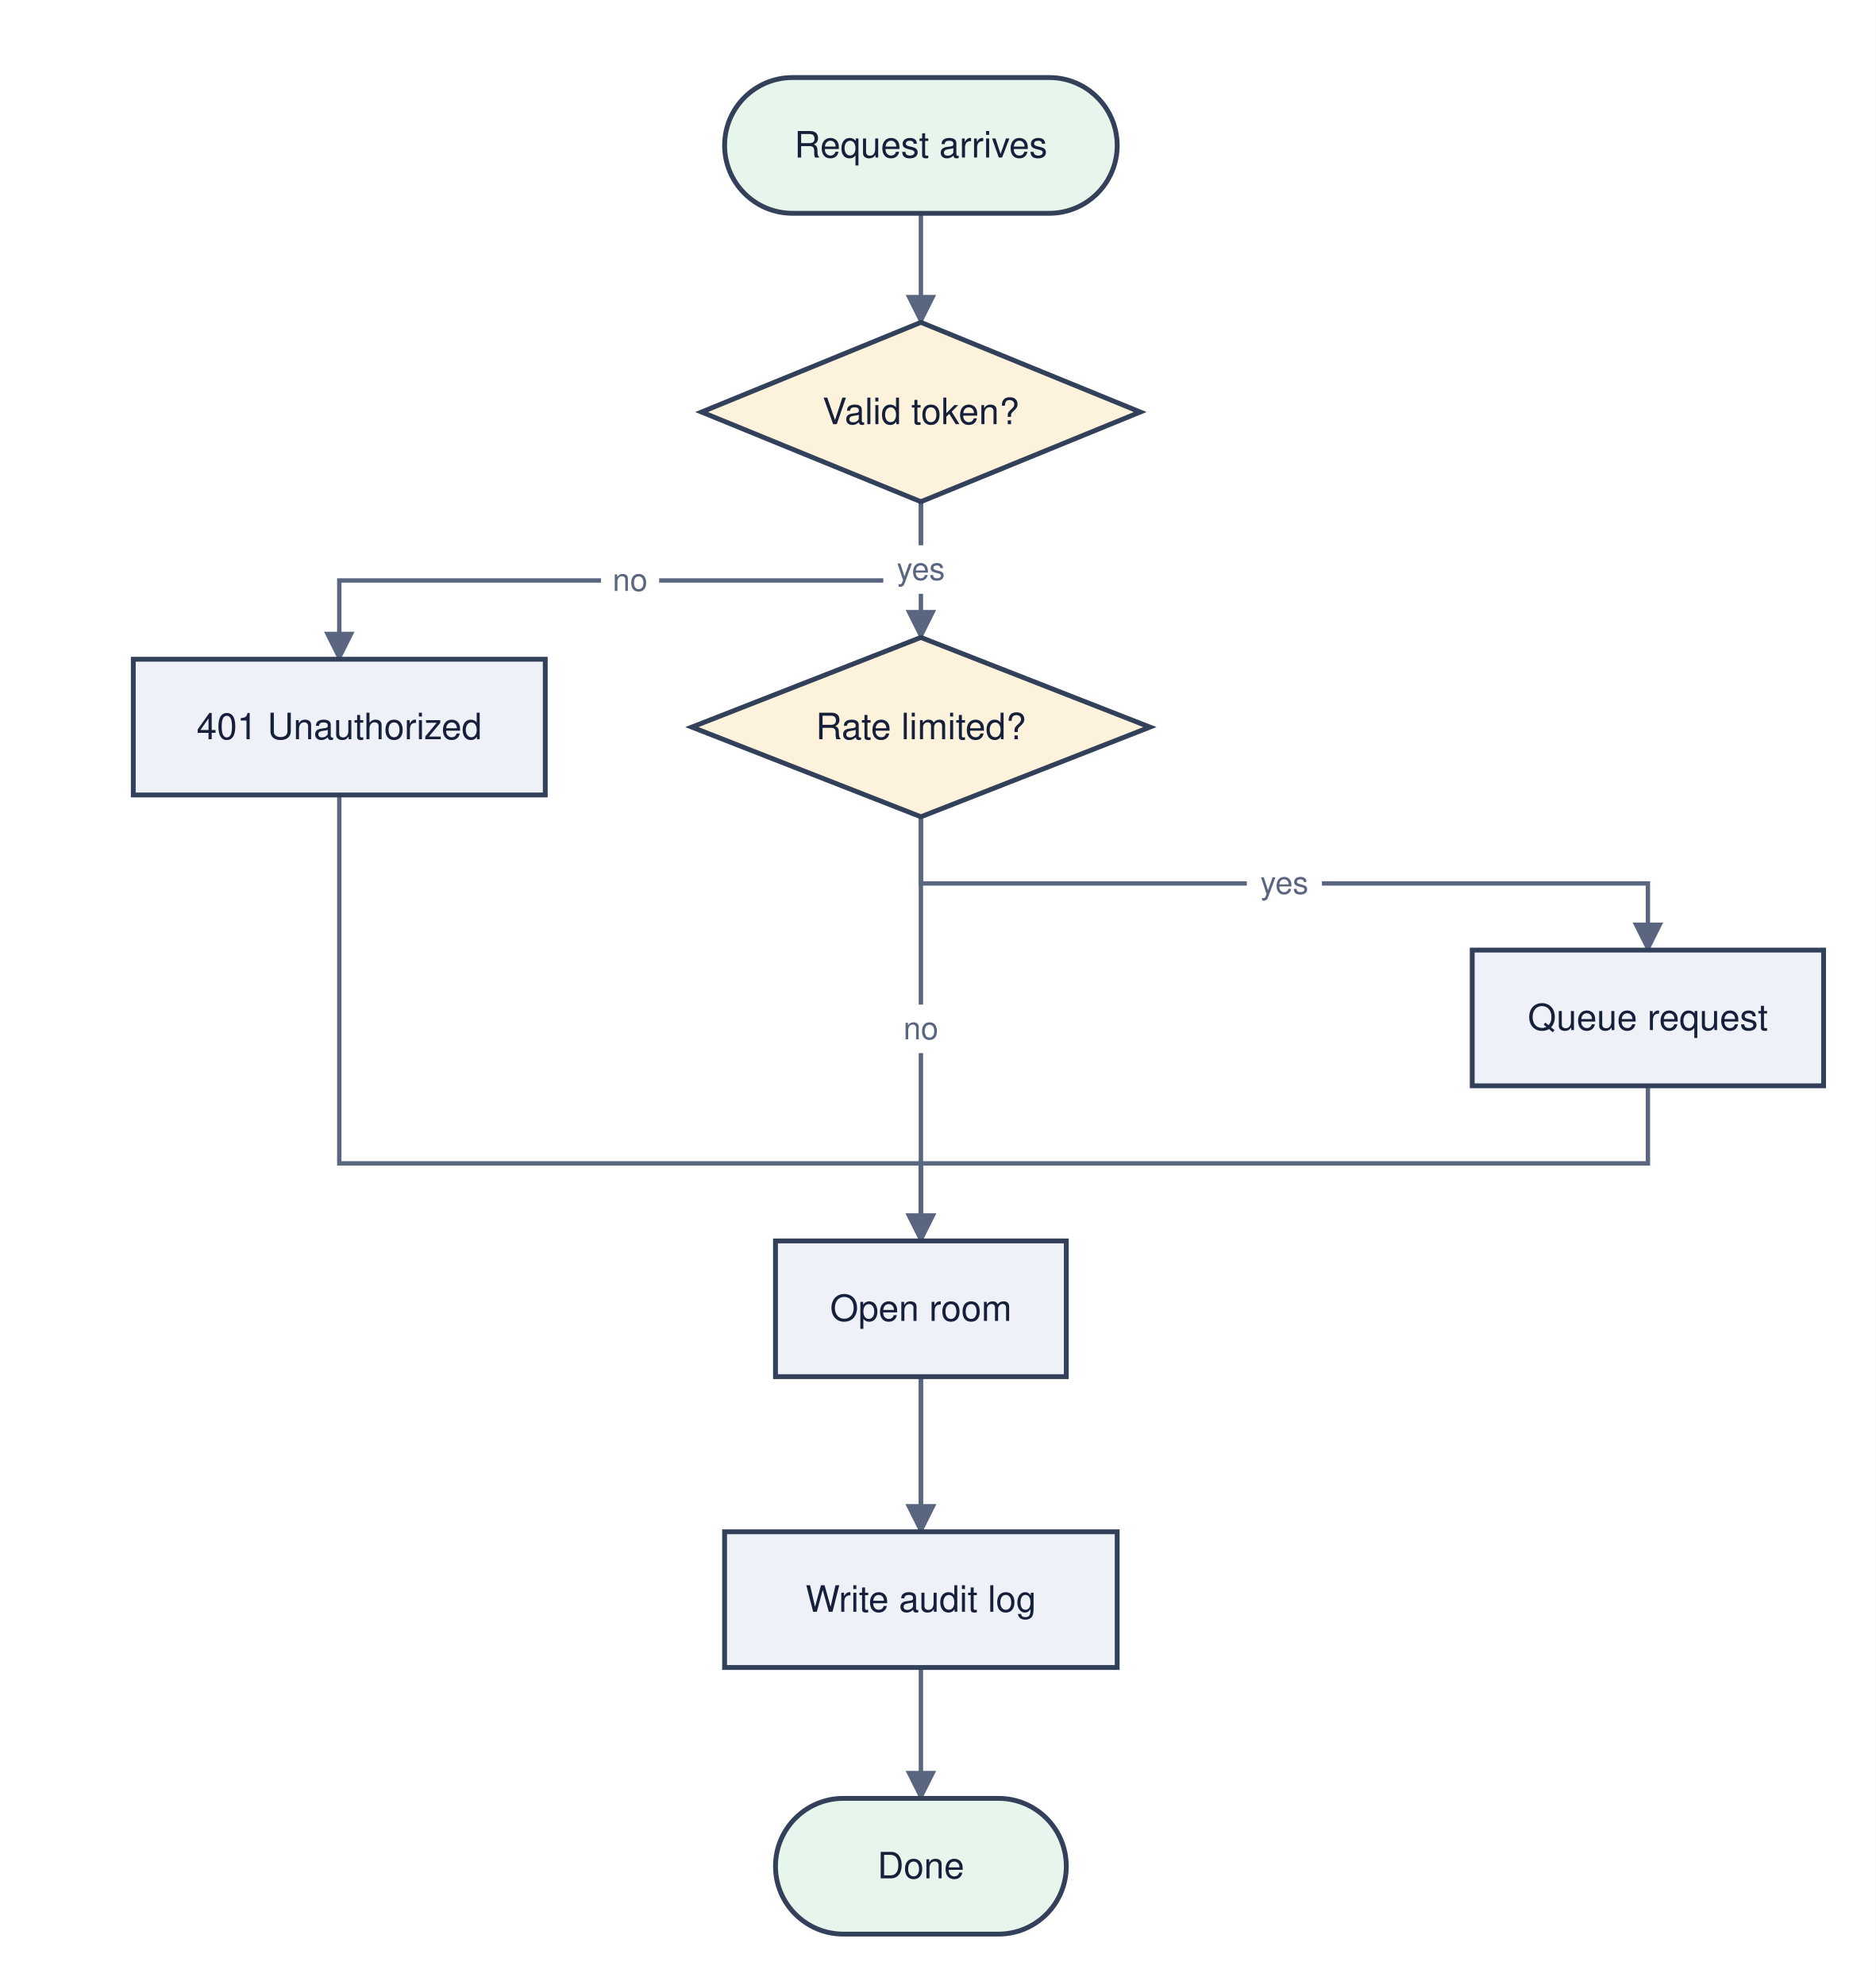
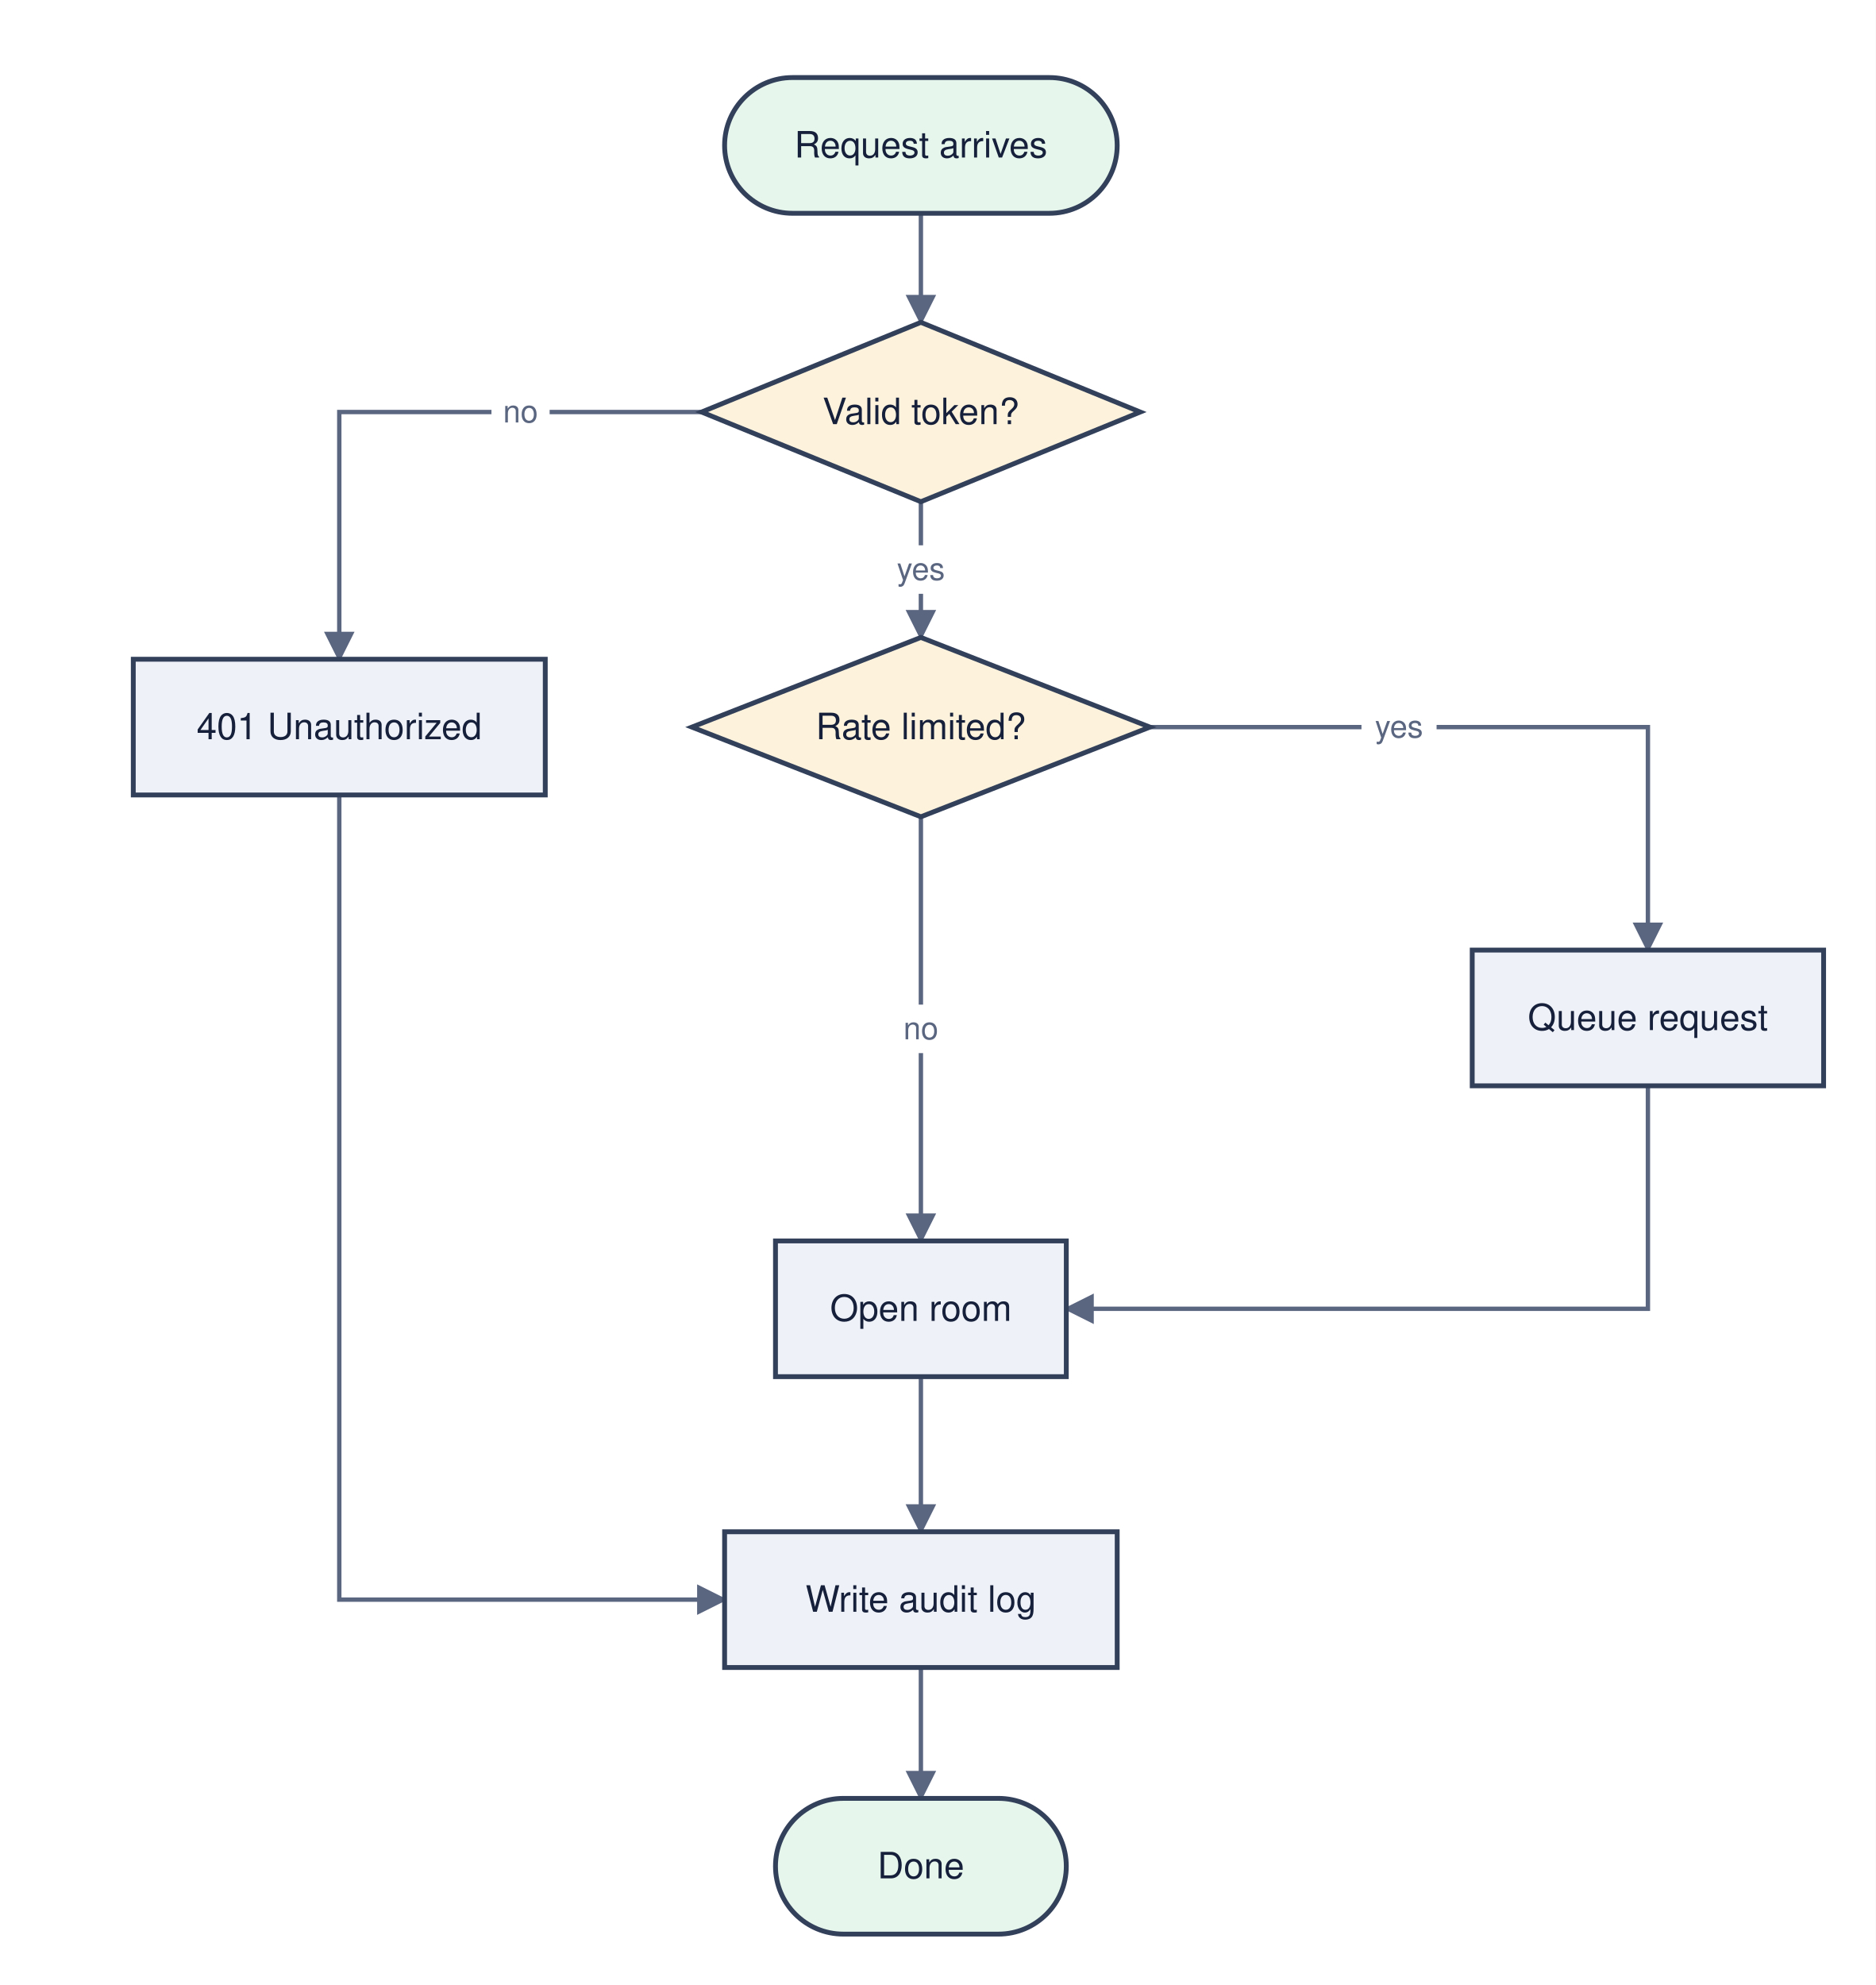
<svg xmlns="http://www.w3.org/2000/svg" width="774" height="819" viewBox="0 0 774 819">
  <defs>
    <marker id="ablauf-arrow" viewBox="0 0 10 10" refX="9" refY="5" markerWidth="7" markerHeight="7" orient="auto-start-reverse">
      <path d="M0,0 L10,5 L0,10 z" fill="#5a6580" />
    </marker>
    <marker id="ablauf-arrow-accent" viewBox="0 0 10 10" refX="9" refY="5" markerWidth="7" markerHeight="7" orient="auto-start-reverse">
      <path d="M0,0 L10,5 L0,10 z" fill="#c2410c" />
    </marker>
  </defs>
  <rect x="0" y="0" width="774" height="819" fill="#ffffff" />
  <path d="M380,88 L380,133" fill="none" stroke="#5a6580" stroke-width="1.8" marker-end="url(#ablauf-arrow)" />
-   <path d="M380,207 L380,239.5 L140,239.5 L140,272" fill="none" stroke="#5a6580" stroke-width="1.8" marker-end="url(#ablauf-arrow)" />
-   <rect x="248" y="229.5" width="24" height="20" rx="4" fill="#ffffff" />
-   <text x="260" y="243.8" text-anchor="middle" font-family="Helvetica, Arial, sans-serif" font-size="13" fill="#5a6580">no</text>
+   <path d="M289.5,170 L140,170 L140,272" fill="none" stroke="#5a6580" stroke-width="1.8" marker-end="url(#ablauf-arrow)" />
+   <rect x="202.8" y="160" width="24" height="20" rx="4" fill="#ffffff" />
+   <text x="214.8" y="174.3" text-anchor="middle" font-family="Helvetica, Arial, sans-serif" font-size="13" fill="#5a6580">no</text>
  <path d="M380,207 L380,263" fill="none" stroke="#5a6580" stroke-width="1.8" marker-end="url(#ablauf-arrow)" />
  <rect x="364.5" y="225" width="31" height="20" rx="4" fill="#ffffff" />
  <text x="380" y="239.3" text-anchor="middle" font-family="Helvetica, Arial, sans-serif" font-size="13" fill="#5a6580">yes</text>
-   <path d="M380,337 L380,364.5 L680,364.5 L680,392" fill="none" stroke="#5a6580" stroke-width="1.8" marker-end="url(#ablauf-arrow)" />
-   <rect x="514.5" y="354.5" width="31" height="20" rx="4" fill="#ffffff" />
-   <text x="530" y="368.8" text-anchor="middle" font-family="Helvetica, Arial, sans-serif" font-size="13" fill="#5a6580">yes</text>
+   <path d="M474.5,300 L680,300 L680,392" fill="none" stroke="#5a6580" stroke-width="1.8" marker-end="url(#ablauf-arrow)" />
+   <rect x="561.8" y="290" width="31" height="20" rx="4" fill="#ffffff" />
+   <text x="577.3" y="304.3" text-anchor="middle" font-family="Helvetica, Arial, sans-serif" font-size="13" fill="#5a6580">yes</text>
  <path d="M380,337 L380,512" fill="none" stroke="#5a6580" stroke-width="1.8" marker-end="url(#ablauf-arrow)" />
  <rect x="368" y="414.5" width="24" height="20" rx="4" fill="#ffffff" />
  <text x="380" y="428.8" text-anchor="middle" font-family="Helvetica, Arial, sans-serif" font-size="13" fill="#5a6580">no</text>
-   <path d="M680,448 L680,480 L380,480 L380,512" fill="none" stroke="#5a6580" stroke-width="1.8" marker-end="url(#ablauf-arrow)" />
+   <path d="M680,448 L680,540 L440,540" fill="none" stroke="#5a6580" stroke-width="1.8" marker-end="url(#ablauf-arrow)" />
  <path d="M380,568 L380,632" fill="none" stroke="#5a6580" stroke-width="1.8" marker-end="url(#ablauf-arrow)" />
-   <path d="M140,328 L140,480 L380,480 L380,632" fill="none" stroke="#5a6580" stroke-width="1.8" marker-end="url(#ablauf-arrow)" />
+   <path d="M140,328 L140,660 L299,660" fill="none" stroke="#5a6580" stroke-width="1.8" marker-end="url(#ablauf-arrow)" />
  <path d="M380,688 L380,742" fill="none" stroke="#5a6580" stroke-width="1.8" marker-end="url(#ablauf-arrow)" />
  <rect x="299" y="32" width="162" height="56" rx="28" fill="#e6f6ec" stroke="#33405a" stroke-width="2" />
  <text x="380" y="65" text-anchor="middle" font-family="Helvetica, Arial, sans-serif" font-size="15" fill="#16203a">Request arrives</text>
  <polygon points="380,133 470.5,170 380,207 289.5,170" fill="#fdf3dd" stroke="#33405a" stroke-width="2" />
  <text x="380" y="175" text-anchor="middle" font-family="Helvetica, Arial, sans-serif" font-size="15" fill="#16203a">Valid token?</text>
  <rect x="55" y="272" width="170" height="56" rx="0" fill="#eef2f8" stroke="#33405a" stroke-width="2" />
  <text x="140" y="305" text-anchor="middle" font-family="Helvetica, Arial, sans-serif" font-size="15" fill="#16203a">401 Unauthorized</text>
  <polygon points="380,263 474.5,300 380,337 285.5,300" fill="#fdf3dd" stroke="#33405a" stroke-width="2" />
  <text x="380" y="305" text-anchor="middle" font-family="Helvetica, Arial, sans-serif" font-size="15" fill="#16203a">Rate limited?</text>
  <rect x="607.5" y="392" width="145" height="56" rx="0" fill="#eef2f8" stroke="#33405a" stroke-width="2" />
  <text x="680" y="425" text-anchor="middle" font-family="Helvetica, Arial, sans-serif" font-size="15" fill="#16203a">Queue request</text>
  <rect x="320" y="512" width="120" height="56" rx="0" fill="#eef2f8" stroke="#33405a" stroke-width="2" />
  <text x="380" y="545" text-anchor="middle" font-family="Helvetica, Arial, sans-serif" font-size="15" fill="#16203a">Open room</text>
  <rect x="299" y="632" width="162" height="56" rx="0" fill="#eef2f8" stroke="#33405a" stroke-width="2" />
  <text x="380" y="665" text-anchor="middle" font-family="Helvetica, Arial, sans-serif" font-size="15" fill="#16203a">Write audit log</text>
  <rect x="320" y="742" width="120" height="56" rx="28" fill="#e6f6ec" stroke="#33405a" stroke-width="2" />
  <text x="380" y="775" text-anchor="middle" font-family="Helvetica, Arial, sans-serif" font-size="15" fill="#16203a">Done</text>
</svg>
